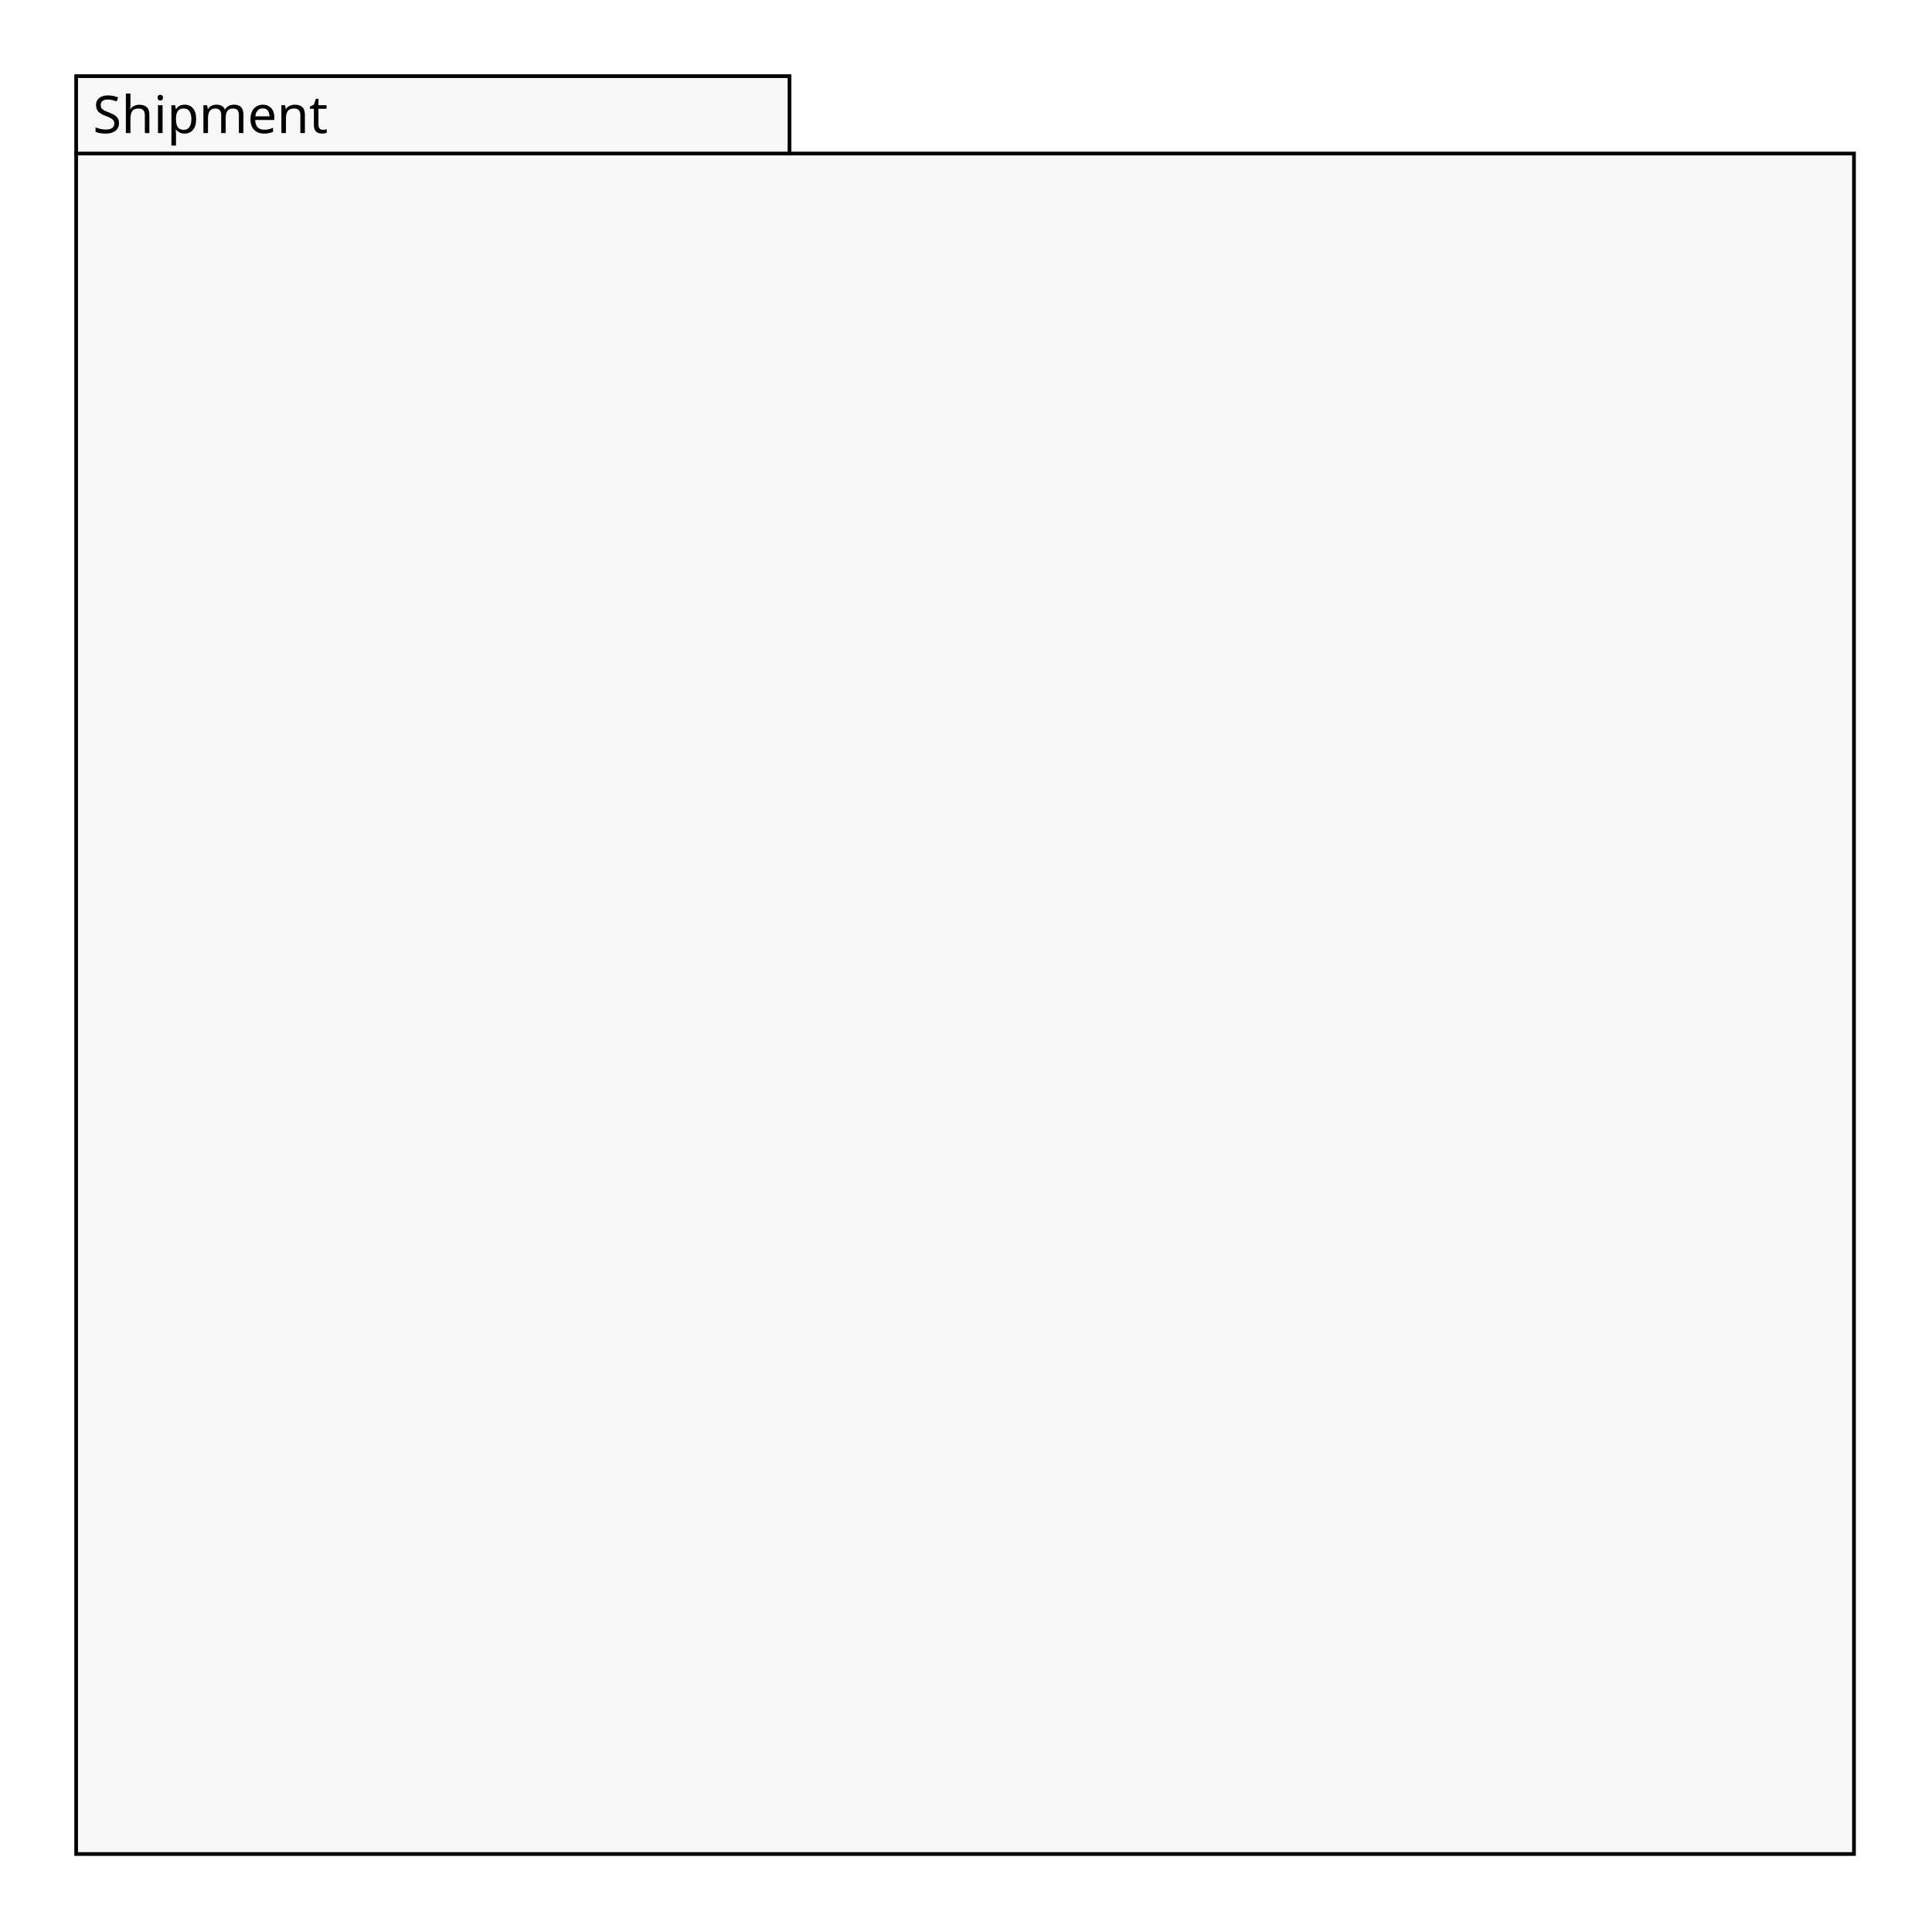
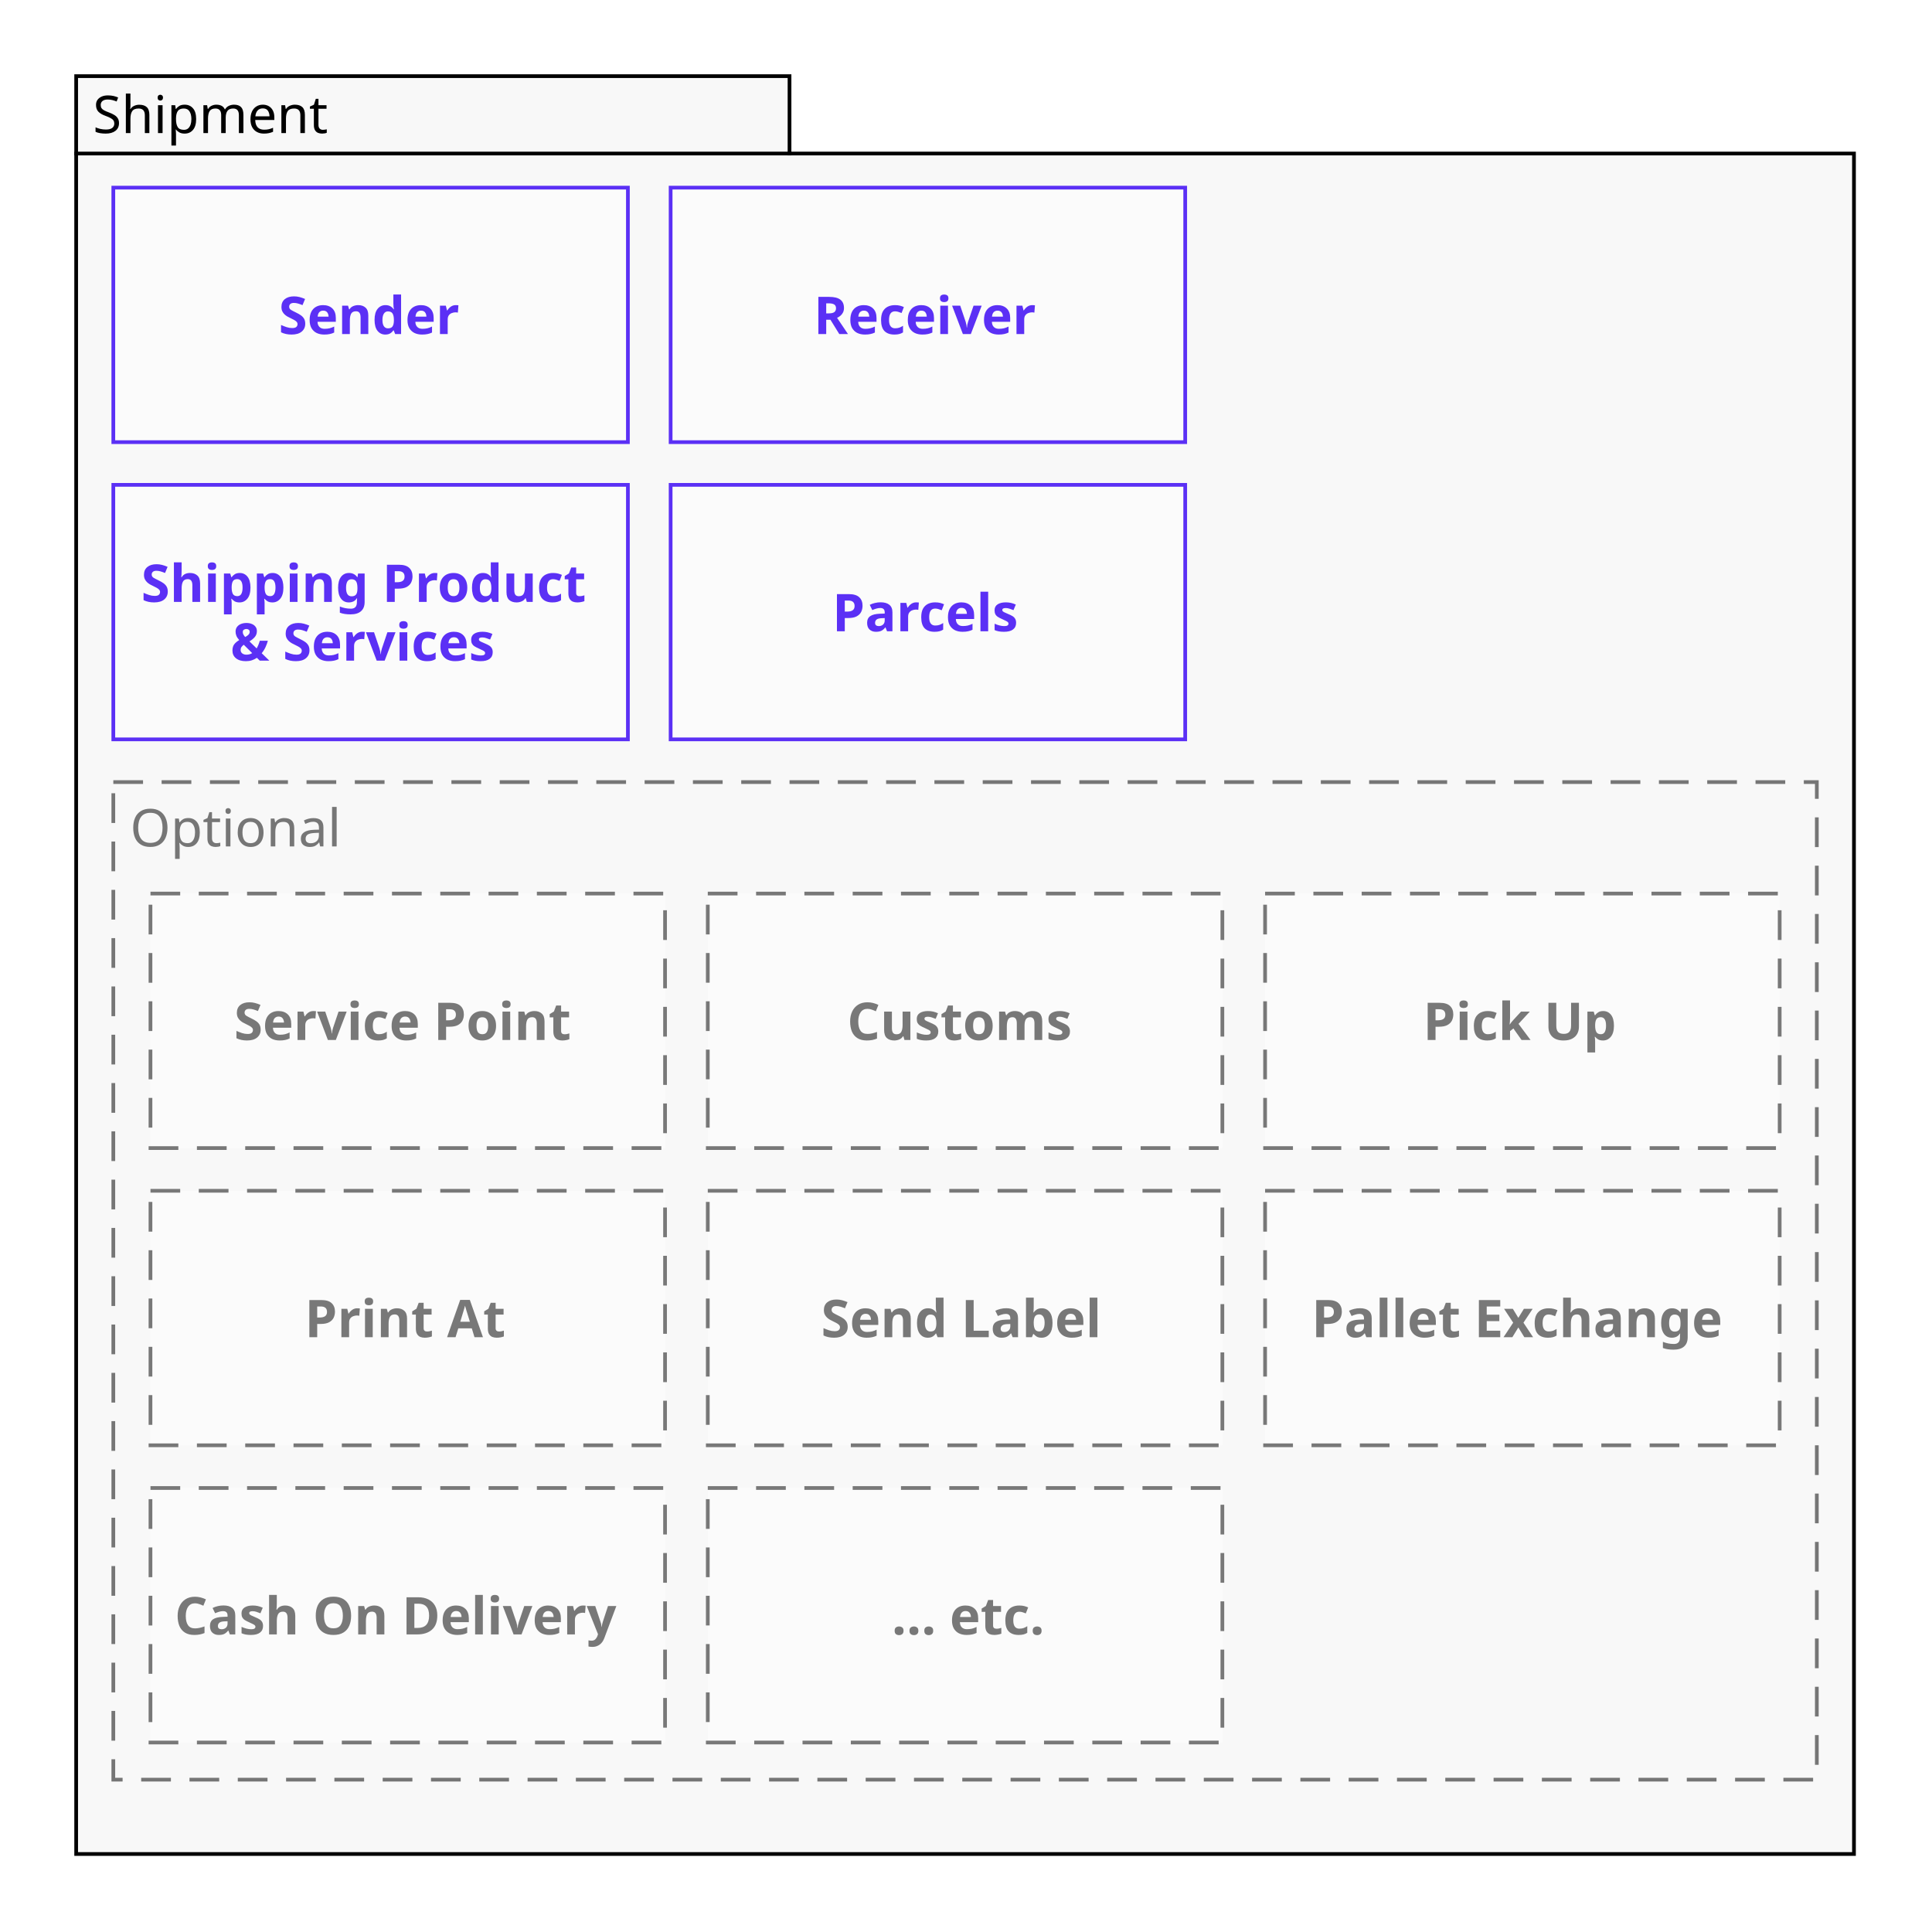
<svg xmlns="http://www.w3.org/2000/svg" fill-opacity="1" color-rendering="auto" color-interpolation="auto" text-rendering="auto" stroke="black" stroke-linecap="square" width="520" stroke-miterlimit="10" shape-rendering="auto" stroke-opacity="1" fill="black" stroke-dasharray="none" font-weight="normal" stroke-width="1" viewBox="90 130 520 520" height="520" font-family="'Dialog'" font-style="normal" stroke-linejoin="miter" font-size="12px" stroke-dashoffset="0" image-rendering="auto">
  <defs id="genericDefs" />
  <g>
    <defs id="defs1">
      <clipPath clipPathUnits="userSpaceOnUse" id="clipPath1">
        <path d="M0 0 L2147483647 0 L2147483647 2147483647 L0 2147483647 L0 0 Z" />
      </clipPath>
      <clipPath clipPathUnits="userSpaceOnUse" id="clipPath2">
+         <path d="M0 0 L0 270 L460 270 L460 0 Z" />
+       </clipPath>
+       <clipPath clipPathUnits="userSpaceOnUse" id="clipPath3">
        <path d="M0 0 L0 480 L480 480 L480 0 Z" />
      </clipPath>
+       <clipPath clipPathUnits="userSpaceOnUse" id="clipPath4">
+         <path d="M0 0 L0 70 L140 70 L140 0 Z" />
+       </clipPath>
    </defs>
+     <g fill="rgb(255,255,255)" fill-opacity="0" transform="translate(120,340)" stroke-opacity="0" stroke="rgb(255,255,255)">
+       <rect x="0.5" width="458.5" height="268.5" y="0.5" clip-path="url(#clipPath2)" stroke="none" />
+     </g>
+     <g stroke-dasharray="8,5" stroke-miterlimit="5" transform="translate(120,340)" stroke-linecap="butt">
+       <rect fill="none" x="0.5" width="458.5" height="268.5" y="0.5" clip-path="url(#clipPath2)" />
+       <text x="5" font-size="14px" y="17.817" clip-path="url(#clipPath2)" font-family="sans-serif" stroke="none" xml:space="preserve">Optional</text>
+     </g>
    <g fill="rgb(240,240,240)" fill-opacity="0.49" transform="translate(110,150)" stroke-opacity="0.49" stroke="rgb(240,240,240)">
-       <path d="M0.5 0.5 L192.5 0.5 L192.5 21.317 L479 21.317 L479 479 L0.5 479 Z" stroke="none" clip-path="url(#clipPath2)" />
+       <path d="M0.5 0.5 L192.5 0.5 L192.5 21.317 L479 21.317 L479 479 L0.5 479 Z" stroke="none" clip-path="url(#clipPath3)" />
    </g>
    <g transform="translate(110,150)">
-       <path fill="none" d="M0.5 0.5 L192.5 0.5 L192.5 21.317 L479 21.317 L479 479 L0.5 479 Z" clip-path="url(#clipPath2)" />
-       <path fill="none" d="M0.5 21.317 L192.5 21.317" clip-path="url(#clipPath2)" />
-       <text x="5" font-size="14px" y="15.817" clip-path="url(#clipPath2)" font-family="sans-serif" stroke="none" xml:space="preserve">Shipment</text>
+       <path fill="none" d="M0.5 0.5 L192.5 0.5 L192.5 21.317 L479 21.317 L479 479 L0.5 479 Z" clip-path="url(#clipPath3)" />
+       <path fill="none" d="M0.5 21.317 L192.5 21.317" clip-path="url(#clipPath3)" />
+       <text x="5" font-size="14px" y="15.817" clip-path="url(#clipPath3)" font-family="sans-serif" stroke="none" xml:space="preserve">Shipment</text>
+     </g>
+     <g fill="rgb(255,255,255)" fill-opacity="0.49" transform="translate(120,260)" stroke-opacity="0.49" stroke="rgb(255,255,255)">
+       <rect x="0.5" width="138.5" height="68.5" y="0.5" clip-path="url(#clipPath4)" stroke="none" />
+     </g>
+     <g fill="rgb(91,48,245)" transform="translate(120,260)" stroke="rgb(91,48,245)">
+       <rect fill="none" x="0.5" width="138.5" height="68.5" y="0.5" clip-path="url(#clipPath4)" />
+       <text x="8" font-size="14px" y="32" clip-path="url(#clipPath4)" font-family="sans-serif" stroke="none" font-weight="bold" xml:space="preserve">Shipping Product</text>
+       <text x="32" font-size="14px" y="47.817" clip-path="url(#clipPath4)" font-family="sans-serif" stroke="none" font-weight="bold" xml:space="preserve">&amp; Services</text>
+     </g>
+     <g fill="rgb(255,255,255)" fill-opacity="0.49" transform="translate(280,530)" stroke-opacity="0.49" stroke="rgb(255,255,255)">
+       <rect x="0.5" width="138.5" height="68.5" y="0.5" clip-path="url(#clipPath4)" stroke="none" />
+     </g>
+     <g fill="rgb(120,120,120)" stroke-miterlimit="5" stroke-dasharray="8,5" transform="translate(280,530)" stroke-linecap="butt" stroke="rgb(120,120,120)">
+       <rect fill="none" x="0.5" width="138.5" height="68.5" y="0.5" clip-path="url(#clipPath4)" />
+       <text x="50" font-size="14px" y="39.909" clip-path="url(#clipPath4)" font-family="sans-serif" stroke="none" font-weight="bold" xml:space="preserve">... etc.</text>
+     </g>
+     <g fill="rgb(255,255,255)" fill-opacity="0.49" transform="translate(130,530)" stroke-opacity="0.49" stroke="rgb(255,255,255)">
+       <rect x="0.5" width="138.5" height="68.5" y="0.5" clip-path="url(#clipPath4)" stroke="none" />
+     </g>
+     <g fill="rgb(120,120,120)" stroke-miterlimit="5" stroke-dasharray="8,5" transform="translate(130,530)" stroke-linecap="butt" stroke="rgb(120,120,120)">
+       <rect fill="none" x="0.5" width="138.5" height="68.5" y="0.5" clip-path="url(#clipPath4)" />
+       <text x="7" font-size="14px" y="39.909" clip-path="url(#clipPath4)" font-family="sans-serif" stroke="none" font-weight="bold" xml:space="preserve">Cash On Delivery</text>
+     </g>
+     <g fill="rgb(255,255,255)" fill-opacity="0.49" transform="translate(280,370)" stroke-opacity="0.49" stroke="rgb(255,255,255)">
+       <rect x="0.5" width="138.5" height="68.5" y="0.5" clip-path="url(#clipPath4)" stroke="none" />
+     </g>
+     <g fill="rgb(120,120,120)" stroke-miterlimit="5" stroke-dasharray="8,5" transform="translate(280,370)" stroke-linecap="butt" stroke="rgb(120,120,120)">
+       <rect fill="none" x="0.5" width="138.5" height="68.5" y="0.5" clip-path="url(#clipPath4)" />
+       <text x="38" font-size="14px" y="39.909" clip-path="url(#clipPath4)" font-family="sans-serif" stroke="none" font-weight="bold" xml:space="preserve">Customs</text>
+     </g>
+     <g fill="rgb(255,255,255)" fill-opacity="0.49" transform="translate(430,450)" stroke-opacity="0.49" stroke="rgb(255,255,255)">
+       <rect x="0.5" width="138.5" height="68.5" y="0.5" clip-path="url(#clipPath4)" stroke="none" />
+     </g>
+     <g fill="rgb(120,120,120)" stroke-miterlimit="5" stroke-dasharray="8,5" transform="translate(430,450)" stroke-linecap="butt" stroke="rgb(120,120,120)">
+       <rect fill="none" x="0.5" width="138.5" height="68.5" y="0.5" clip-path="url(#clipPath4)" />
+       <text x="13" font-size="14px" y="39.909" clip-path="url(#clipPath4)" font-family="sans-serif" stroke="none" font-weight="bold" xml:space="preserve">Pallet Exchange</text>
+     </g>
+     <g fill="rgb(255,255,255)" fill-opacity="0.49" transform="translate(280,450)" stroke-opacity="0.49" stroke="rgb(255,255,255)">
+       <rect x="0.5" width="138.5" height="68.5" y="0.5" clip-path="url(#clipPath4)" stroke="none" />
+     </g>
+     <g fill="rgb(120,120,120)" stroke-miterlimit="5" stroke-dasharray="8,5" transform="translate(280,450)" stroke-linecap="butt" stroke="rgb(120,120,120)">
+       <rect fill="none" x="0.5" width="138.5" height="68.5" y="0.5" clip-path="url(#clipPath4)" />
+       <text x="31" font-size="14px" y="39.909" clip-path="url(#clipPath4)" font-family="sans-serif" stroke="none" font-weight="bold" xml:space="preserve">Send Label</text>
+     </g>
+     <g fill="rgb(255,255,255)" fill-opacity="0.49" transform="translate(130,450)" stroke-opacity="0.49" stroke="rgb(255,255,255)">
+       <rect x="0.5" width="138.5" height="68.5" y="0.5" clip-path="url(#clipPath4)" stroke="none" />
+     </g>
+     <g fill="rgb(120,120,120)" stroke-miterlimit="5" stroke-dasharray="8,5" transform="translate(130,450)" stroke-linecap="butt" stroke="rgb(120,120,120)">
+       <rect fill="none" x="0.5" width="138.5" height="68.5" y="0.5" clip-path="url(#clipPath4)" />
+       <text x="42" font-size="14px" y="39.909" clip-path="url(#clipPath4)" font-family="sans-serif" stroke="none" font-weight="bold" xml:space="preserve">Print At</text>
+     </g>
+     <g fill="rgb(255,255,255)" fill-opacity="0.49" transform="translate(270,260)" stroke-opacity="0.49" stroke="rgb(255,255,255)">
+       <rect x="0.5" width="138.5" height="68.5" y="0.5" clip-path="url(#clipPath4)" stroke="none" />
+     </g>
+     <g fill="rgb(91,48,245)" transform="translate(270,260)" stroke="rgb(91,48,245)">
+       <rect fill="none" x="0.5" width="138.5" height="68.5" y="0.5" clip-path="url(#clipPath4)" />
+       <text x="44" font-size="14px" y="39.909" clip-path="url(#clipPath4)" font-family="sans-serif" stroke="none" font-weight="bold" xml:space="preserve">Parcels</text>
+     </g>
+     <g fill="rgb(255,255,255)" fill-opacity="0.49" transform="translate(430,370)" stroke-opacity="0.49" stroke="rgb(255,255,255)">
+       <rect x="0.5" width="138.5" height="68.5" y="0.5" clip-path="url(#clipPath4)" stroke="none" />
+     </g>
+     <g fill="rgb(120,120,120)" stroke-miterlimit="5" stroke-dasharray="8,5" transform="translate(430,370)" stroke-linecap="butt" stroke="rgb(120,120,120)">
+       <rect fill="none" x="0.5" width="138.5" height="68.5" y="0.5" clip-path="url(#clipPath4)" />
+       <text x="43" font-size="14px" y="39.909" clip-path="url(#clipPath4)" font-family="sans-serif" stroke="none" font-weight="bold" xml:space="preserve">Pick Up</text>
+     </g>
+     <g fill="rgb(255,255,255)" fill-opacity="0.49" transform="translate(130,370)" stroke-opacity="0.49" stroke="rgb(255,255,255)">
+       <rect x="0.5" width="138.5" height="68.5" y="0.5" clip-path="url(#clipPath4)" stroke="none" />
+     </g>
+     <g fill="rgb(120,120,120)" stroke-miterlimit="5" stroke-dasharray="8,5" transform="translate(130,370)" stroke-linecap="butt" stroke="rgb(120,120,120)">
+       <rect fill="none" x="0.5" width="138.5" height="68.5" y="0.5" clip-path="url(#clipPath4)" />
+       <text x="23" font-size="14px" y="39.909" clip-path="url(#clipPath4)" font-family="sans-serif" stroke="none" font-weight="bold" xml:space="preserve">Service Point</text>
+     </g>
+     <g fill="rgb(255,255,255)" fill-opacity="0.49" transform="translate(270,180)" stroke-opacity="0.49" stroke="rgb(255,255,255)">
+       <rect x="0.5" width="138.5" height="68.5" y="0.5" clip-path="url(#clipPath4)" stroke="none" />
+     </g>
+     <g fill="rgb(91,48,245)" transform="translate(270,180)" stroke="rgb(91,48,245)">
+       <rect fill="none" x="0.5" width="138.5" height="68.5" y="0.5" clip-path="url(#clipPath4)" />
+       <text x="39" font-size="14px" y="39.909" clip-path="url(#clipPath4)" font-family="sans-serif" stroke="none" font-weight="bold" xml:space="preserve">Receiver</text>
+     </g>
+     <g fill="rgb(255,255,255)" fill-opacity="0.49" transform="translate(120,180)" stroke-opacity="0.49" stroke="rgb(255,255,255)">
+       <rect x="0.5" width="138.5" height="68.5" y="0.5" clip-path="url(#clipPath4)" stroke="none" />
+     </g>
+     <g fill="rgb(91,48,245)" transform="translate(120,180)" stroke="rgb(91,48,245)">
+       <rect fill="none" x="0.5" width="138.5" height="68.5" y="0.5" clip-path="url(#clipPath4)" />
+       <text x="45" font-size="14px" y="39.909" clip-path="url(#clipPath4)" font-family="sans-serif" stroke="none" font-weight="bold" xml:space="preserve">Sender</text>
    </g>
  </g>
</svg>
